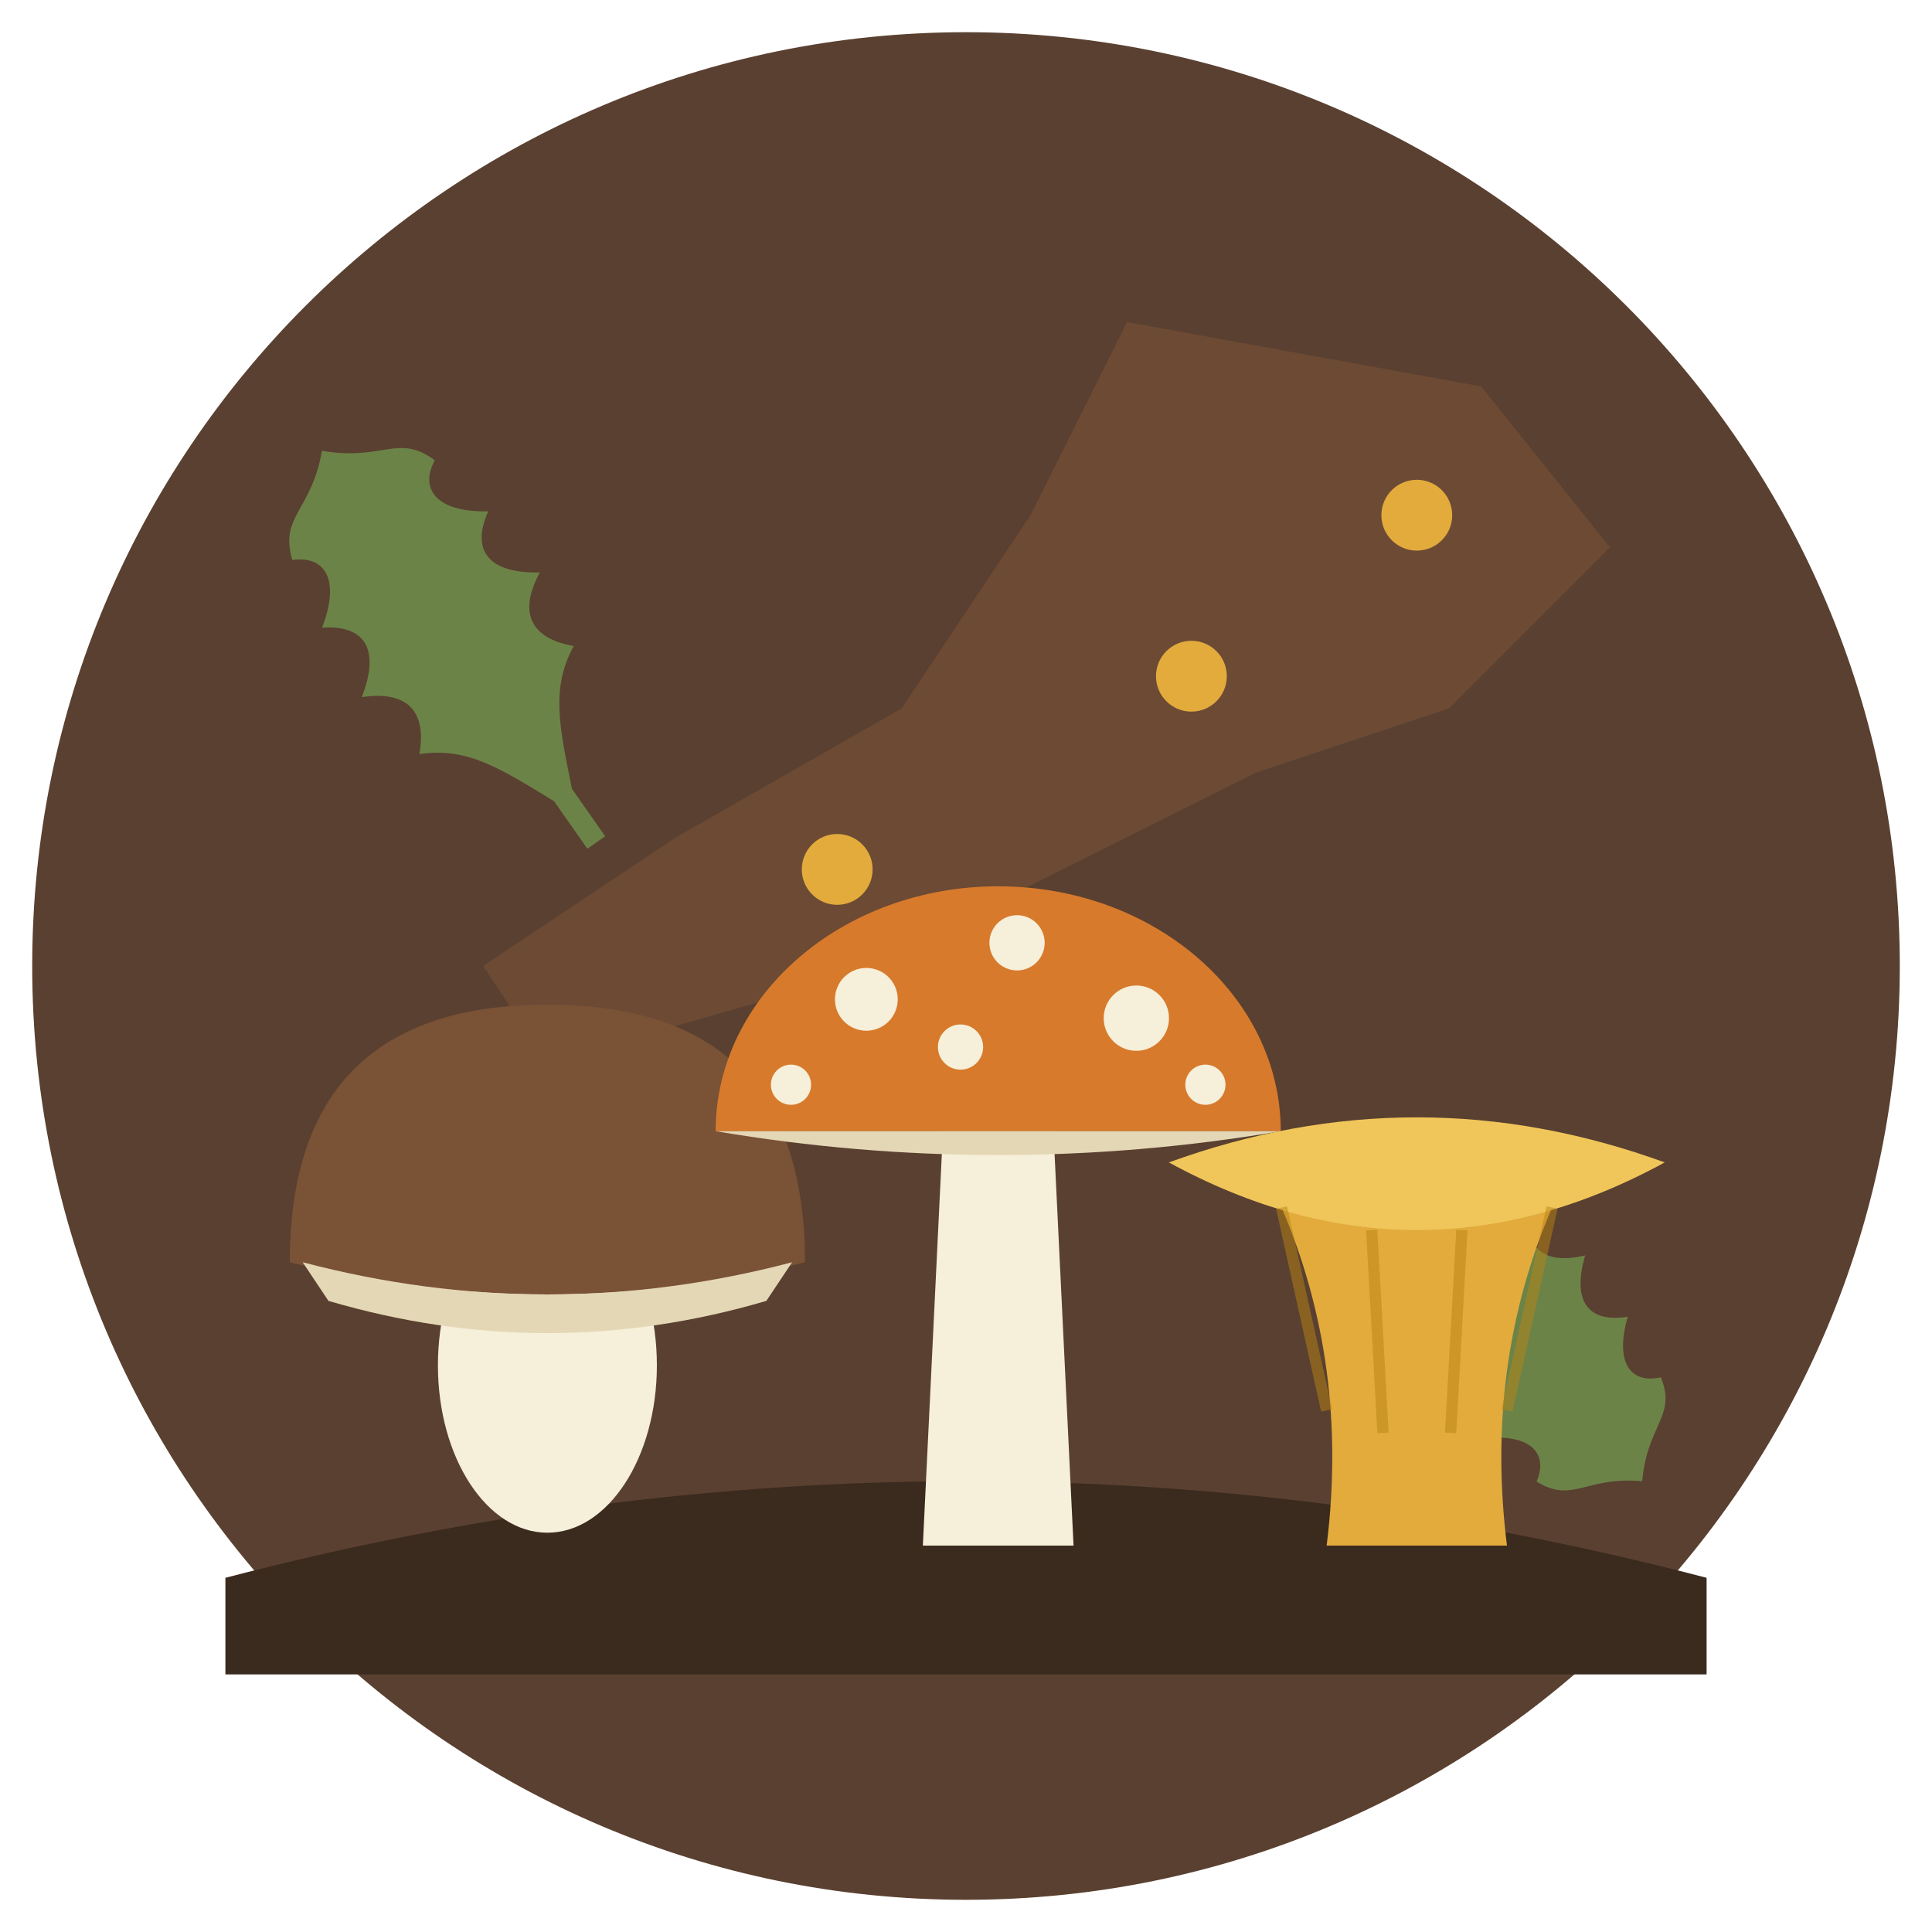
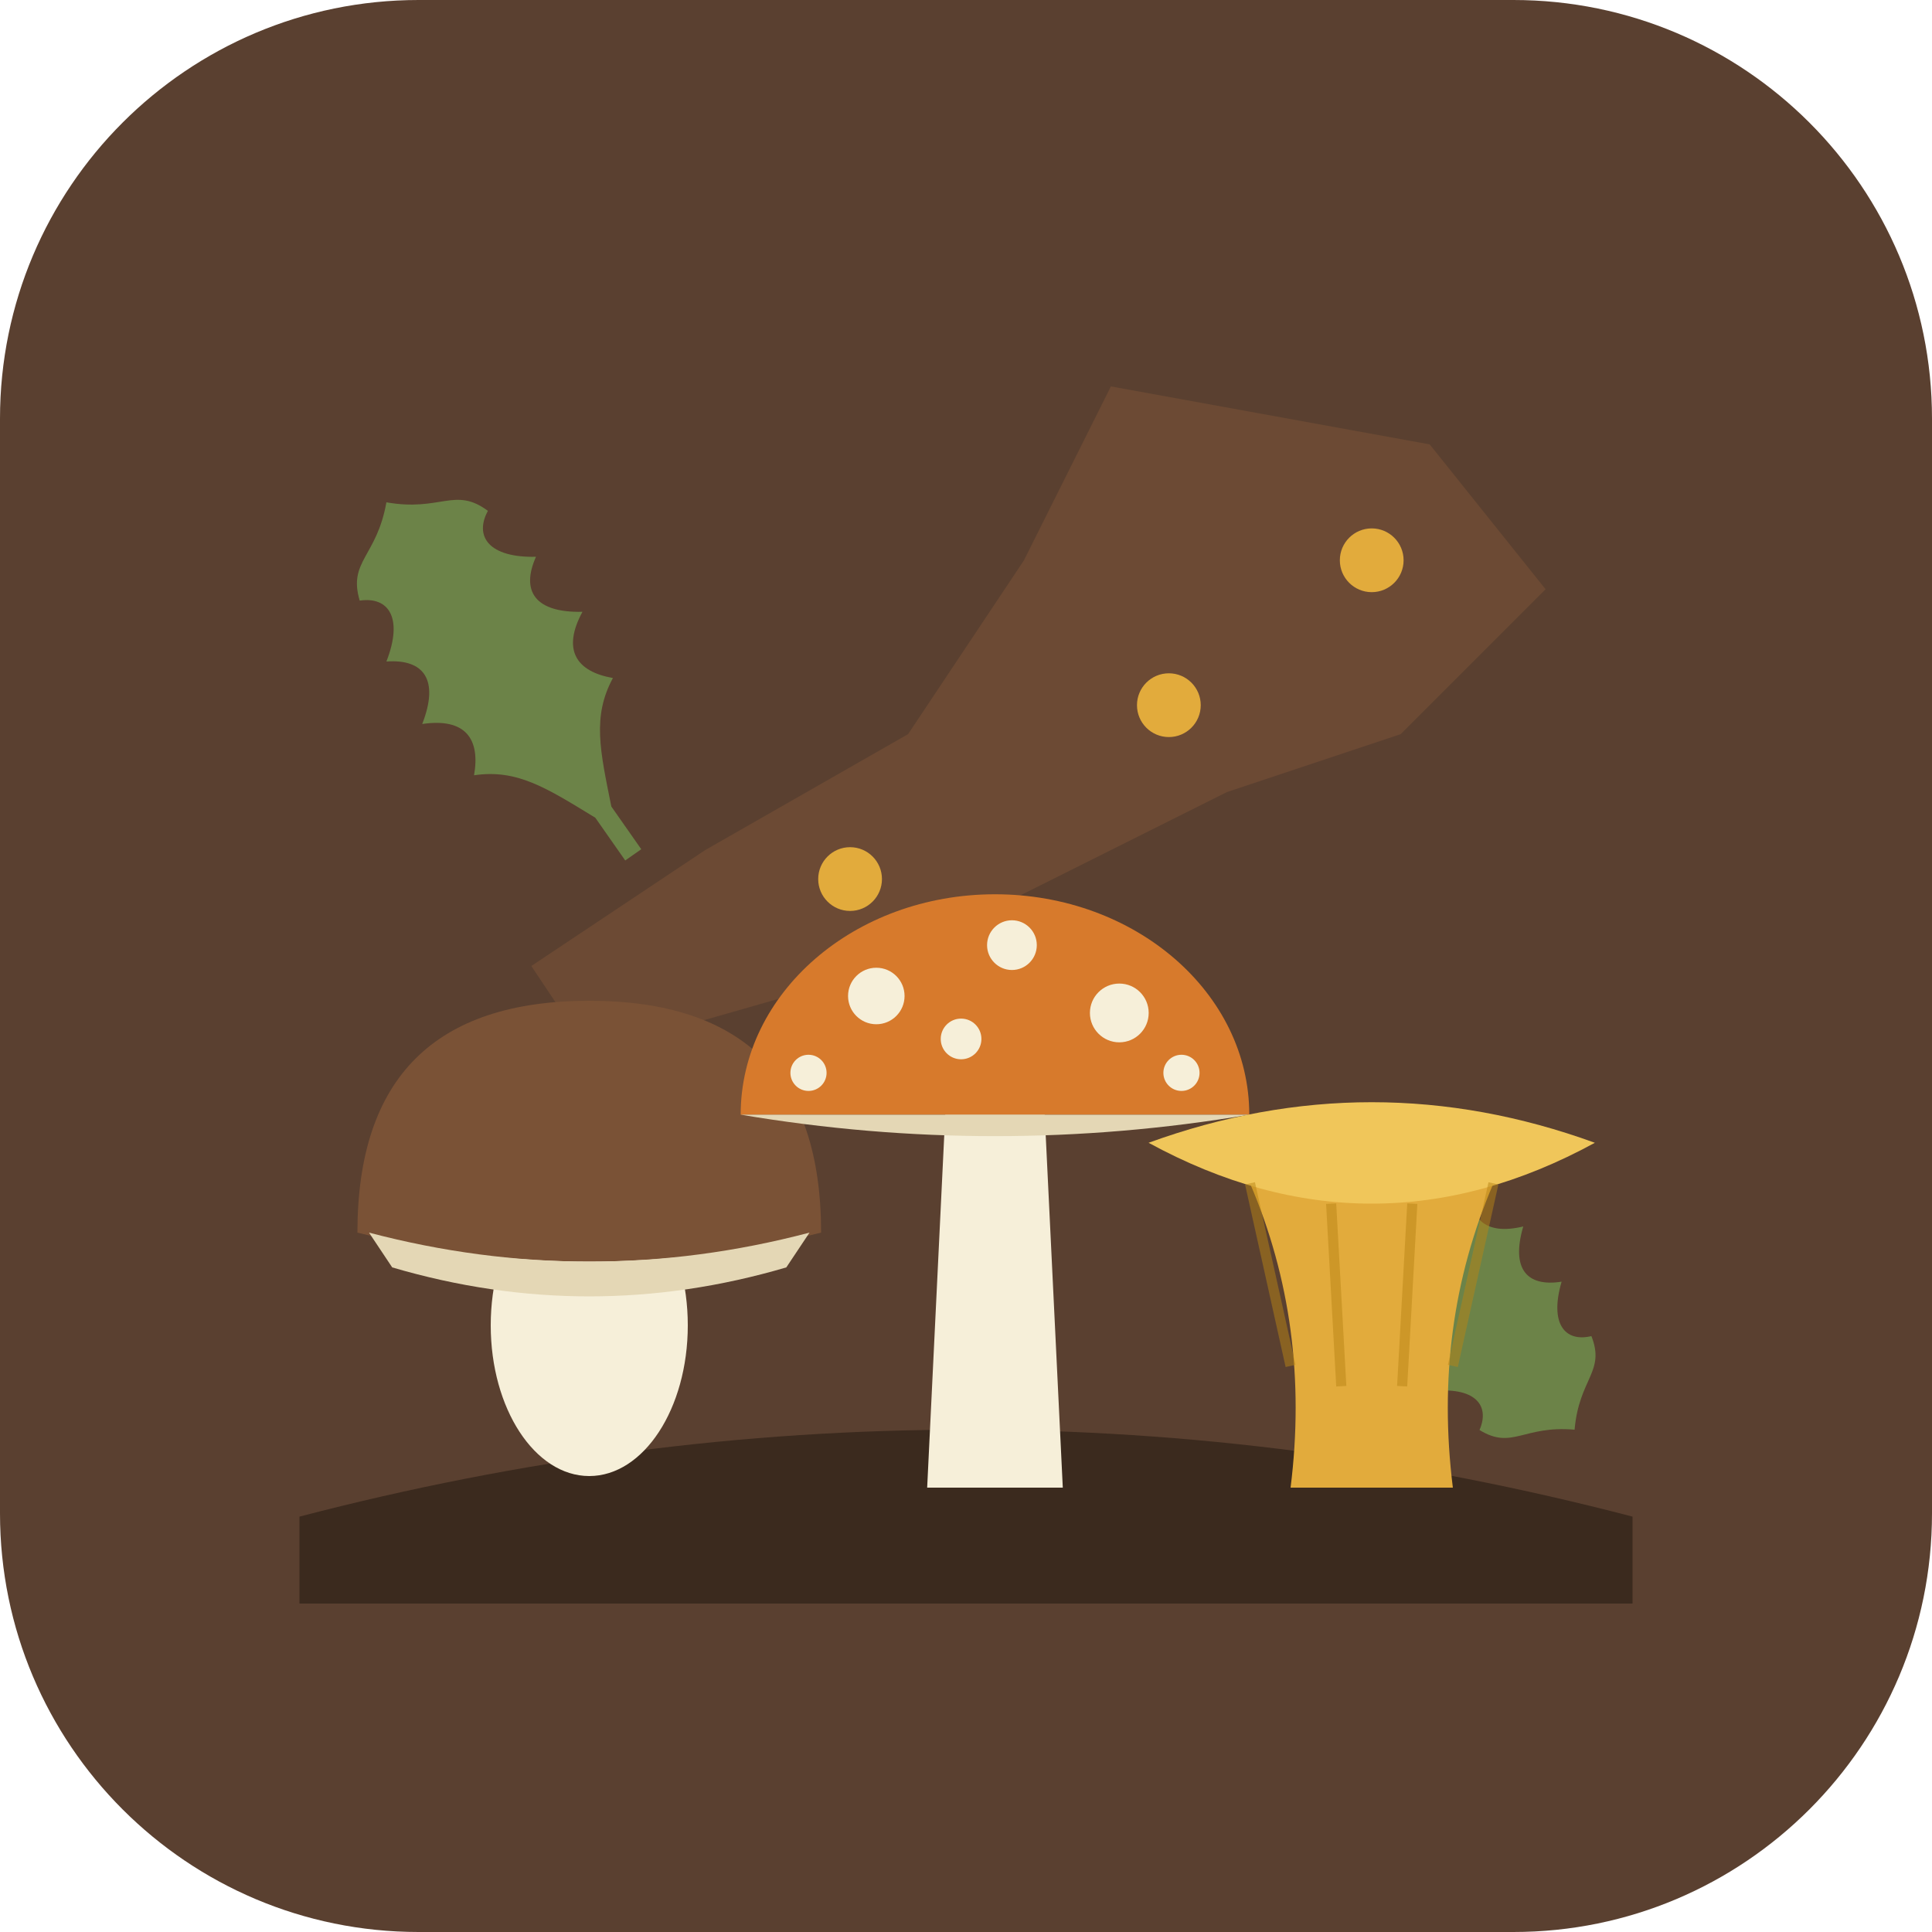
<svg xmlns="http://www.w3.org/2000/svg" viewBox="0 0 120 120" aria-hidden="true">
-   <circle cx="60" cy="60" r="58" fill="#5A4030" />
-   <g opacity=".9">
-     <g transform="translate(20 28) rotate(-35) scale(0.45)">
-       <path d="M0 0 C6 6 10 4 12 10 C8 12 8 16 14 20 C9 23 9 27 15 31 C9 34 9 38 13 42 C7 45 5 50 1.5 58 L1.5 66 L-1.5 66 L-1.5 58 C-5 50 -7 45 -13 42 C-9 38 -9 34 -15 31 C-9 27 -9 23 -14 20 C-8 16 -8 12 -12 10 C-10 4 -6 6 0 0Z" fill="#6E8B4A" />
+   <rect width="120" height="120" rx="26" fill="#5A4030" />
+   <g transform="translate(60 60) scale(.9) translate(-60 -60)">
+     <g opacity=".9">
+       <g transform="translate(20 28) rotate(-35) scale(0.45)">
+         <path d="M0 0 C6 6 10 4 12 10 C8 12 8 16 14 20 C9 23 9 27 15 31 C9 34 9 38 13 42 C7 45 5 50 1.5 58 L1.5 66 L-1.5 66 L-1.5 58 C-5 50 -7 45 -13 42 C-9 38 -9 34 -15 31 C-9 27 -9 23 -14 20 C-8 16 -8 12 -12 10 C-10 4 -6 6 0 0Z" fill="#6E8B4A" />
+       </g>
+       <g transform="translate(102 92) rotate(140) scale(0.42)">
+         <path d="M0 0 C6 6 10 4 12 10 C8 12 8 16 14 20 C9 23 9 27 15 31 C9 34 9 38 13 42 C7 45 5 50 1.5 58 L1.5 66 L-1.5 66 L-1.5 58 C-5 50 -7 45 -13 42 C-9 38 -9 34 -15 31 C-9 27 -9 23 -14 20 C-8 16 -8 12 -12 10 C-10 4 -6 6 0 0Z" fill="#6E8B4A" />
+       </g>
    </g>
-     <g transform="translate(102 92) rotate(140) scale(0.42)">
-       <path d="M0 0 C6 6 10 4 12 10 C8 12 8 16 14 20 C9 23 9 27 15 31 C9 34 9 38 13 42 C7 45 5 50 1.5 58 L1.5 66 L-1.5 66 L-1.5 58 C-5 50 -7 45 -13 42 C-9 38 -9 34 -15 31 C-9 27 -9 23 -14 20 C-8 16 -8 12 -12 10 C-10 4 -6 6 0 0Z" fill="#6E8B4A" />
+     <path d="M70 20 L92 24 L100 34 L90 44 L78 48 L62 56 L48 62 L34 66 L30 60 L42 52 L56 44 L64 32Z" fill="#7A5236" opacity=".55" />
+     <circle cx="88" cy="32" r="2.2" fill="#E2AB3C" />
+     <circle cx="74" cy="42" r="2.2" fill="#E2AB3C" />
+     <circle cx="52" cy="54" r="2.2" fill="#E2AB3C" />
+     <path d="M14 98 Q60 86 106 98 V104 H14Z" fill="#3B2A1E" />
+     <g transform="translate(34 96) scale(0.8)">
+       <ellipse cx="0" cy="-14" rx="8.5" ry="13" fill="#F6EFD9" />
+       <path d="M-20 -22 Q-20 -42 0 -42 Q20 -42 20 -22 Q0 -17 -20 -22Z" fill="#7A5236" />
+       <path d="M-19 -22 Q0 -17 19 -22 L17 -19 Q0 -14 -17 -19Z" fill="#E4D7B5" />
+     </g>
+     <g transform="translate(62 96) scale(0.78)">
+       <path d="M-6 0 L-4.4 -33 H4.4 L6 0Z" fill="#F6EFD9" />
+       <path d="M-22.5 -33 A22.5 19.5 0 0 1 22.5 -33Z" fill="#D77A2C" />
+       <path d="M-22.5 -33 Q0 -29.2 22.5 -33Z" fill="#E4D7B5" />
+       <circle cx="-10.5" cy="-43.5" r="2.5" fill="#F6EFD9" />
+       <circle cx="1.5" cy="-48" r="2.2" fill="#F6EFD9" />
+       <circle cx="11" cy="-42" r="2.6" fill="#F6EFD9" />
+       <circle cx="-3" cy="-39.7" r="1.8" fill="#F6EFD9" />
+       <circle cx="16.5" cy="-36.7" r="1.6" fill="#F6EFD9" />
+       <circle cx="-16.5" cy="-36.7" r="1.6" fill="#F6EFD9" />
+     </g>
+     <g transform="translate(88 96) scale(0.7)">
+       <path d="M-8 0 Q-6 -16 -12 -30 L12 -30 Q6 -16 8 0Z" fill="#E2AB3C" />
+       <path d="M-22 -34 Q0 -22 22 -34 Q0 -42 -22 -34Z" fill="#F0C65A" />
+       <path d="M-12 -30 L-8 -12 M-4 -28 L-3 -10 M4 -28 L3 -10 M12 -30 L8 -12" stroke="#B88414" stroke-width="1" opacity=".5" />
    </g>
  </g>
-   <path d="M70 20 L92 24 L100 34 L90 44 L78 48 L62 56 L48 62 L34 66 L30 60 L42 52 L56 44 L64 32Z" fill="#7A5236" opacity=".55" />
-   <circle cx="88" cy="32" r="2.2" fill="#E2AB3C" />
-   <circle cx="74" cy="42" r="2.2" fill="#E2AB3C" />
-   <circle cx="52" cy="54" r="2.2" fill="#E2AB3C" />
-   <path d="M14 98 Q60 86 106 98 V104 H14Z" fill="#3B2A1E" />
-   <g transform="translate(34 96) scale(0.8)">
-     <ellipse cx="0" cy="-14" rx="8.5" ry="13" fill="#F6EFD9" />
-     <path d="M-20 -22 Q-20 -42 0 -42 Q20 -42 20 -22 Q0 -17 -20 -22Z" fill="#7A5236" />
-     <path d="M-19 -22 Q0 -17 19 -22 L17 -19 Q0 -14 -17 -19Z" fill="#E4D7B5" />
-   </g>
-   <g transform="translate(62 96) scale(0.78)">
-     <path d="M-6 0 L-4.4 -33 H4.4 L6 0Z" fill="#F6EFD9" />
-     <path d="M-22.5 -33 A22.5 19.5 0 0 1 22.5 -33Z" fill="#D77A2C" />
-     <path d="M-22.5 -33 Q0 -29.2 22.5 -33Z" fill="#E4D7B5" />
-     <circle cx="-10.5" cy="-43.5" r="2.5" fill="#F6EFD9" />
-     <circle cx="1.5" cy="-48" r="2.2" fill="#F6EFD9" />
-     <circle cx="11" cy="-42" r="2.6" fill="#F6EFD9" />
-     <circle cx="-3" cy="-39.7" r="1.8" fill="#F6EFD9" />
-     <circle cx="16.5" cy="-36.7" r="1.6" fill="#F6EFD9" />
-     <circle cx="-16.5" cy="-36.7" r="1.6" fill="#F6EFD9" />
-   </g>
-   <g transform="translate(88 96) scale(0.7)">
-     <path d="M-8 0 Q-6 -16 -12 -30 L12 -30 Q6 -16 8 0Z" fill="#E2AB3C" />
-     <path d="M-22 -34 Q0 -22 22 -34 Q0 -42 -22 -34Z" fill="#F0C65A" />
-     <path d="M-12 -30 L-8 -12 M-4 -28 L-3 -10 M4 -28 L3 -10 M12 -30 L8 -12" stroke="#B88414" stroke-width="1" opacity=".5" />
-   </g>
</svg>
